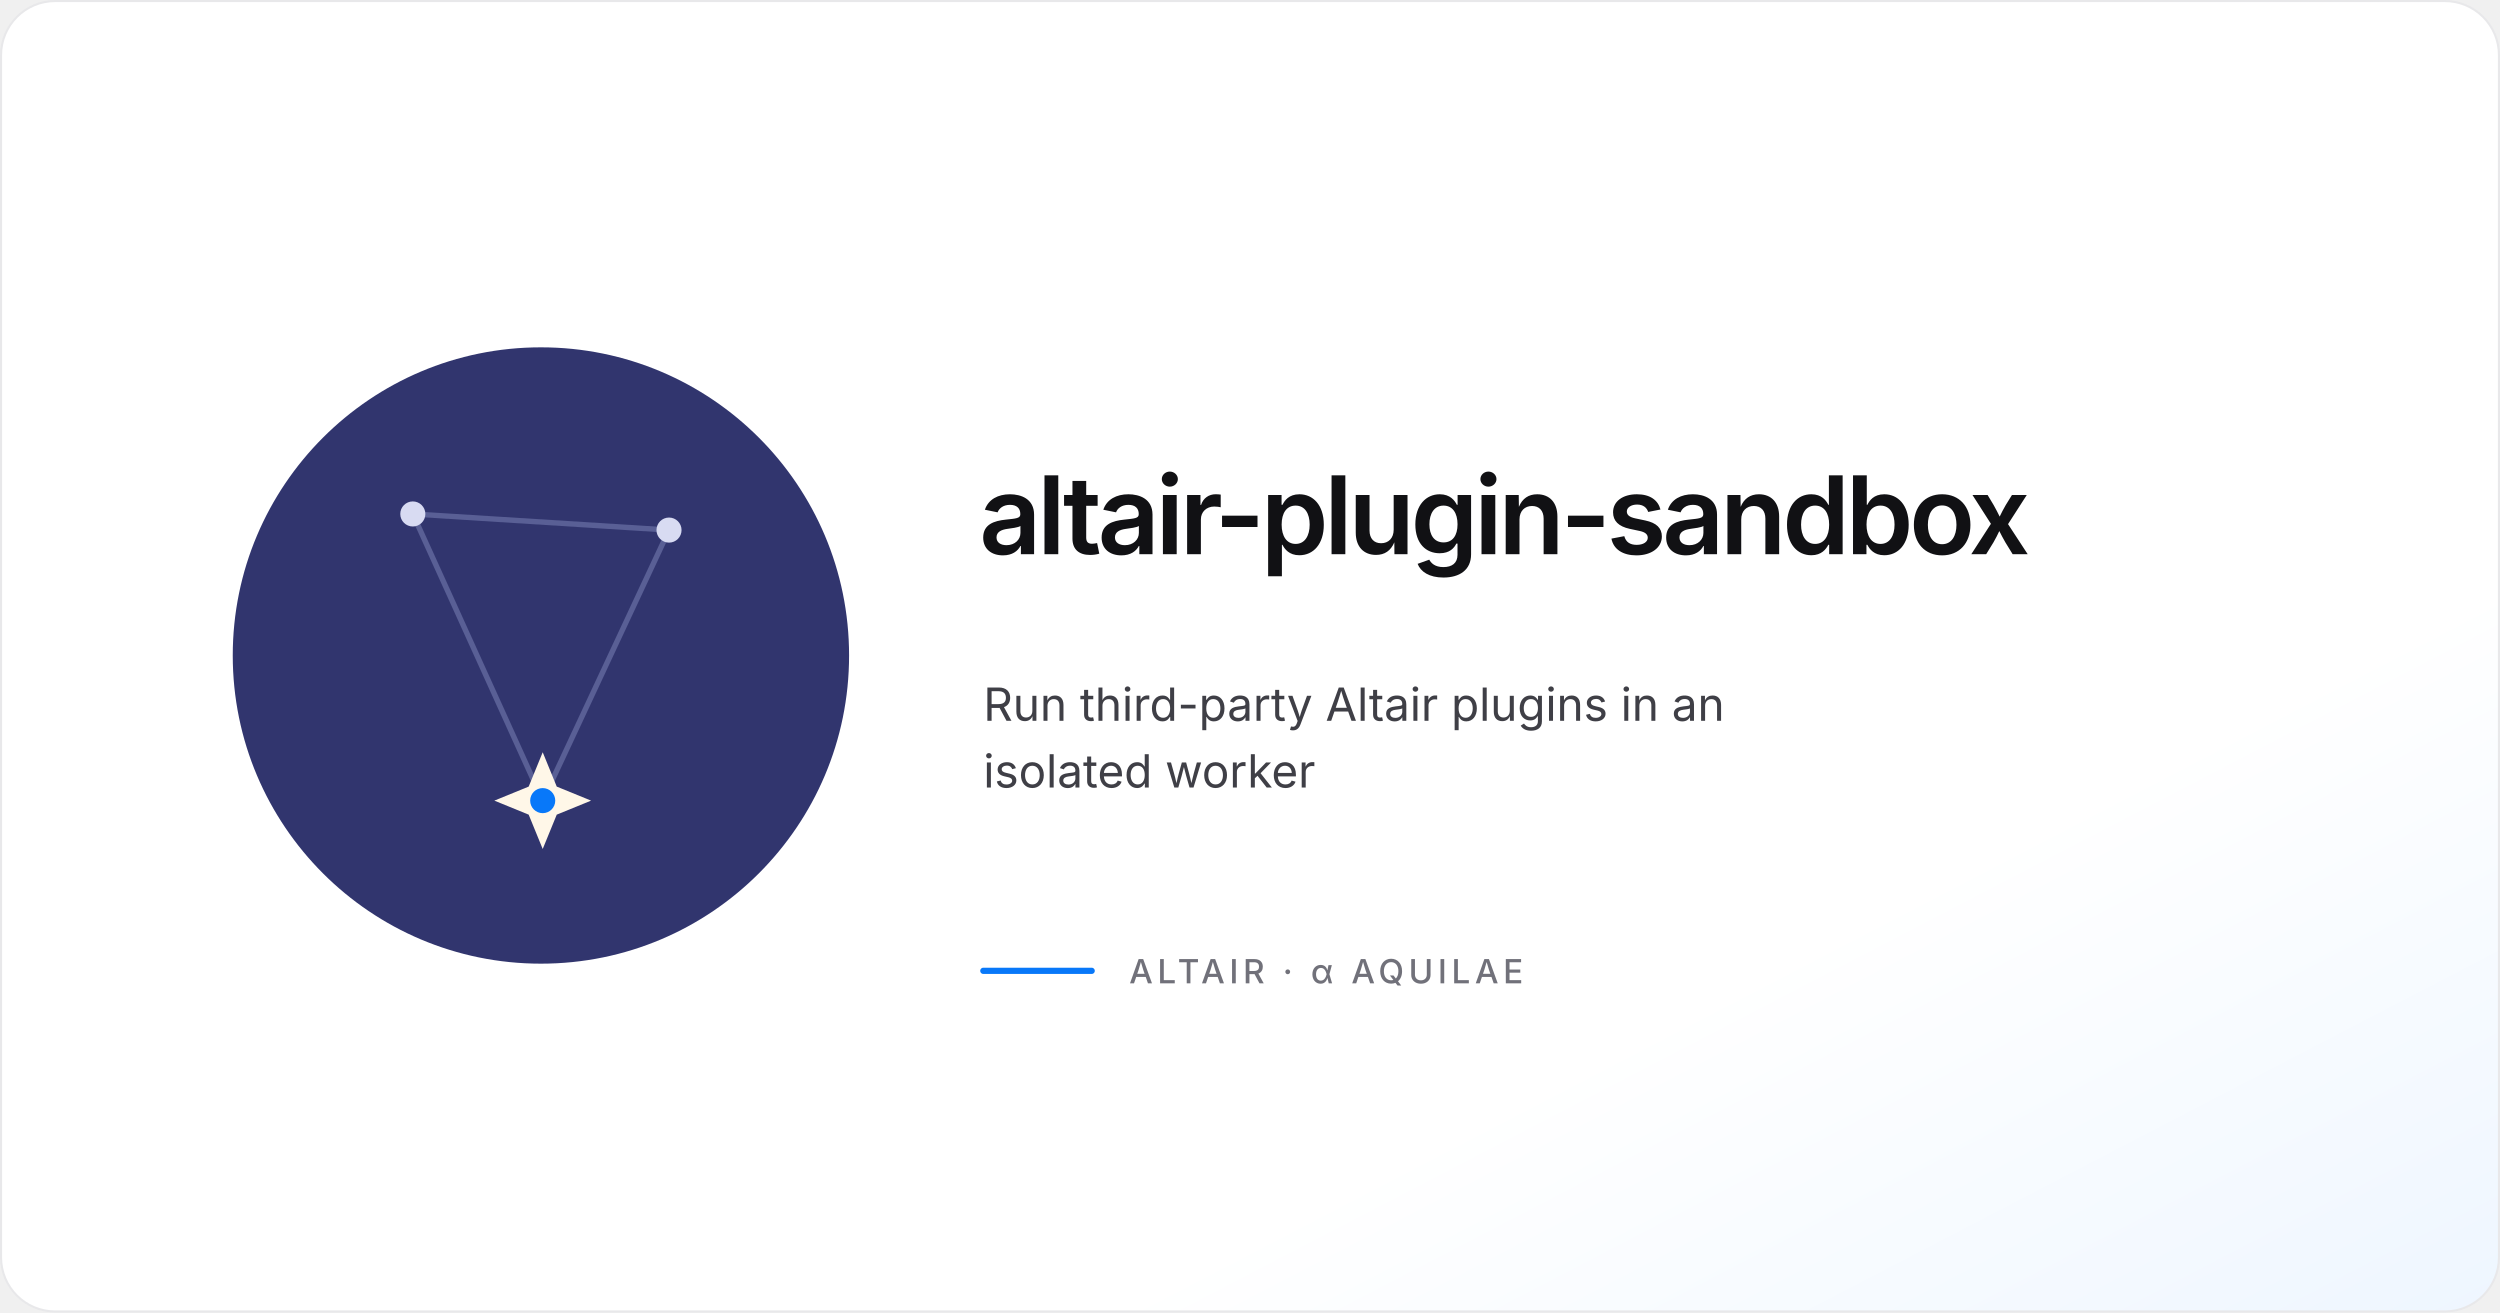
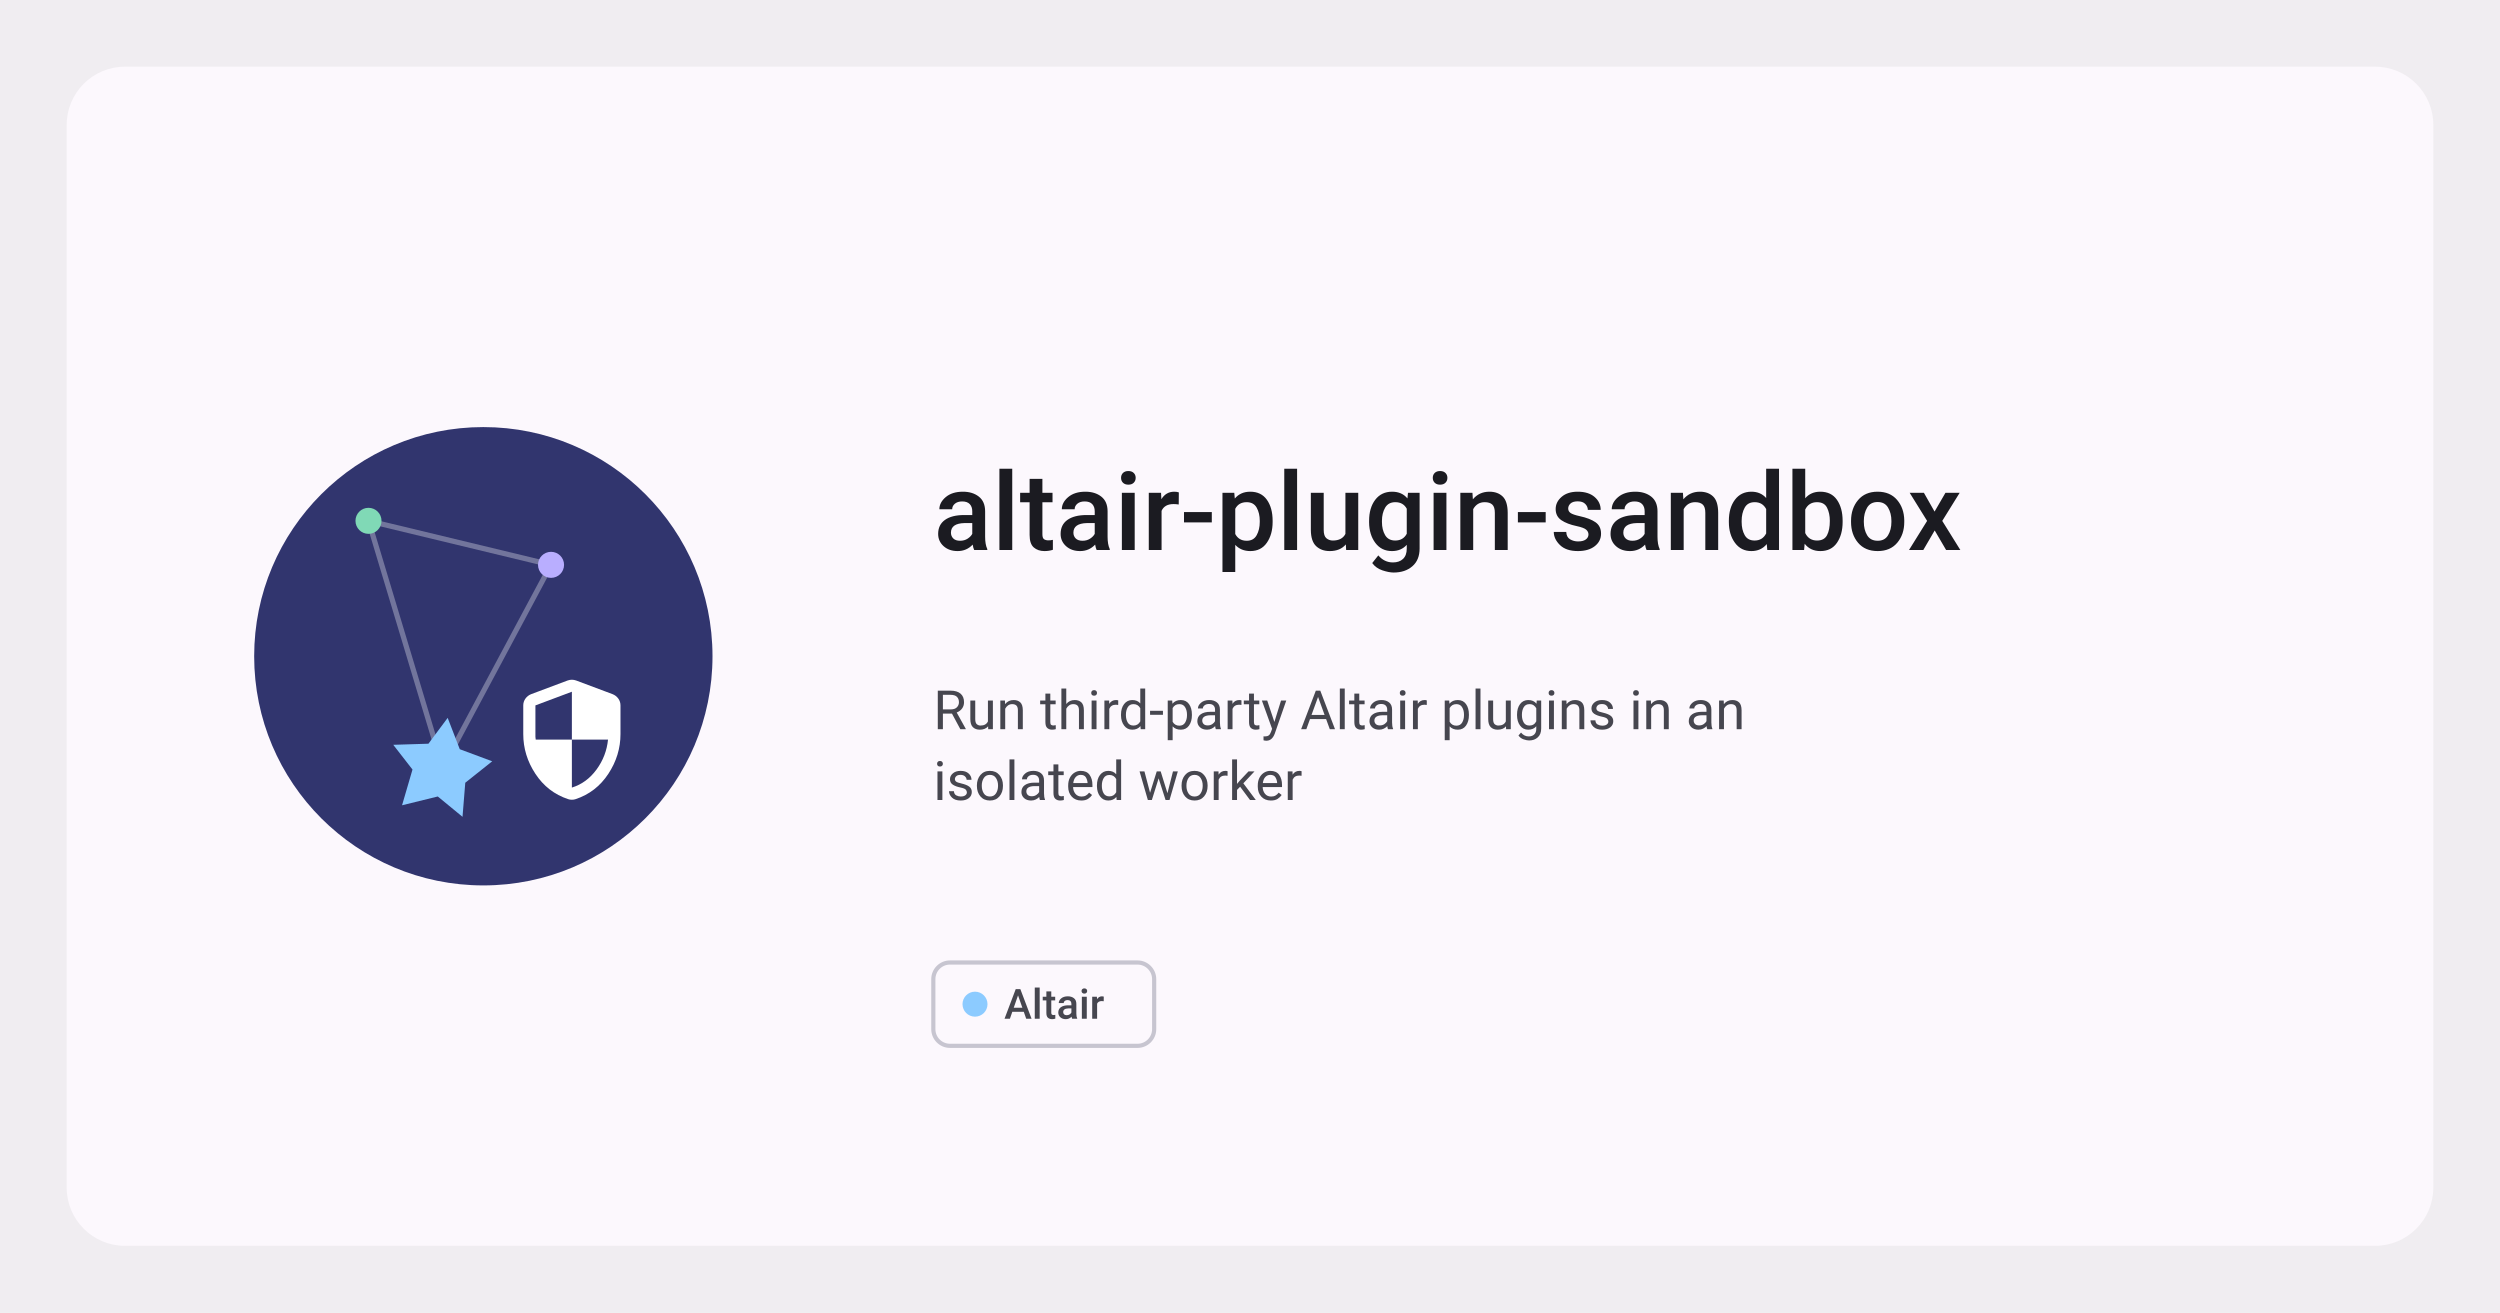
- <svg xmlns="http://www.w3.org/2000/svg" viewBox="0 0 1200 630" role="img" aria-label="altair-plugin-sandbox">
-   <defs>
-     <linearGradient id="background" x1="0" y1="0" x2="1" y2="1">
-       <stop offset="0" stop-color="#FFFFFF" />
-       <stop offset=".72" stop-color="#FFFFFF" />
-       <stop offset="1" stop-color="#EEF6FF" />
-     </linearGradient>
-   </defs>
-   <rect x=".5" y=".5" width="1199" height="629" rx="26" fill="url(#background)" stroke="#E8E8EA" />
-   <g transform="translate(110 165) scale(.43)">
-     <circle cx="348" cy="348" r="344" fill="#31356E" />
-     <path d="M350 510L205 190L491 208Z" fill="none" stroke="#9AA2D4" stroke-width="6" opacity=".38" />
-     <circle cx="205" cy="190" r="14" fill="#D8DBF2" />
-     <circle cx="491" cy="208" r="14" fill="#D8DBF2" />
-     <path d="M350 456L365.66 494.34L404 510L365.66 525.66L350 564L334.34 525.66L296 510L334.34 494.34Z" fill="#FFF7E8" />
-     <circle cx="350" cy="510" r="14" fill="#0878F9" />
+ <svg xmlns="http://www.w3.org/2000/svg" viewBox="0 0 1200 630" role="img" aria-label="altair-plugin-sandbox" font-family="Roboto, 'Noto Sans', sans-serif">
+   <rect width="1200" height="630" fill="#F0EDF1" />
+   <rect x="32" y="32" width="1136" height="566" rx="28" fill="#FCF8FD" />
+   <g transform="translate(112 195)">
+     <svg width="240" height="240" viewBox="0 0 192 192">
+       <circle cx="96" cy="96" r="88" fill="#31356E" />
+       <g stroke="#FFFFFF" stroke-opacity=".32" stroke-width="2" stroke-linecap="round">
+         <line x1="122.0" y1="60.9" x2="80.4" y2="138.7" />
+         <line x1="80.4" y1="138.7" x2="51.9" y2="44.0" />
+         <line x1="51.9" y1="44.0" x2="122.0" y2="60.9" />
+       </g>
+       <circle cx="122.0" cy="60.9" r="5" fill="#B9AEFF" />
+       <path transform="translate(46.63 41.55) scale(0.21111)" d="M169 370L134 417L70 419L105 464L86 529L151 513L196 550L201 488L250 449L191 427Z" fill="#8CCBFF" />
+       <circle cx="51.9" cy="44.0" r="5" fill="#80D9B6" />
+       <g transform="translate(102.0 100.0) scale(2.3333)">
+         <path fill="#FFFFFF" d="M12 19.9q2.425-.75 4.05-2.962T17.95 12H12V4.125l-6 2.25v5.175q0 .175.05.45H12zm-.325 1.975q-.15-.025-.3-.075Q8 20.675 6 17.638T4 11.1V6.375q0-.625.363-1.125t.937-.725l6-2.25q.35-.125.7-.125t.7.125l6 2.25q.575.225.938.725T20 6.375V11.1q0 3.5-2 6.538T12.625 21.8q-.15.05-.3.075T12 21.9t-.325-.025" />
+       </g>
+     </svg>
  </g>
-   <g transform="translate(470 196)">
-     <text x="0" y="70" fill="#111114" font-family="Inter, Helvetica Neue, Arial, sans-serif" font-size="52" font-weight="600" letter-spacing="-2">altair-plugin-sandbox</text>
-     <text x="2" y="150" fill="#3F3F46" font-family="Inter, Helvetica Neue, Arial, sans-serif" font-size="22">Run third-party Altair plugins in an</text>
-     <text x="2" y="182" fill="#3F3F46" font-family="Inter, Helvetica Neue, Arial, sans-serif" font-size="22">isolated worker</text>
-     <line x1="2" y1="270" x2="54" y2="270" stroke="#0878F9" stroke-width="3" stroke-linecap="round" />
-     <text x="72" y="276" fill="#71717A" font-family="Inter, Helvetica Neue, Arial, sans-serif" font-size="16" font-weight="500" letter-spacing="2.2">ALTAIR · α AQUILAE</text>
+   <g transform="translate(448 200)">
+     <text x="0" y="64" fill="#1B1B21" font-size="52" font-weight="500">altair-plugin-sandbox</text>
+     <text x="0" y="150" fill="#46464F" font-size="26">Run third-party Altair plugins in an</text>
+     <text x="0" y="184" fill="#46464F" font-size="26">isolated worker</text>
+     <g transform="translate(0 262)">
+       <rect width="106" height="40" rx="8" fill="none" stroke="#C7C5D0" stroke-width="2" />
+       <circle cx="20" cy="20" r="6" fill="#8CCBFF" />
+       <text x="34" y="27" fill="#46464F" font-size="20" font-weight="500">Altair</text>
+     </g>
  </g>
</svg>
